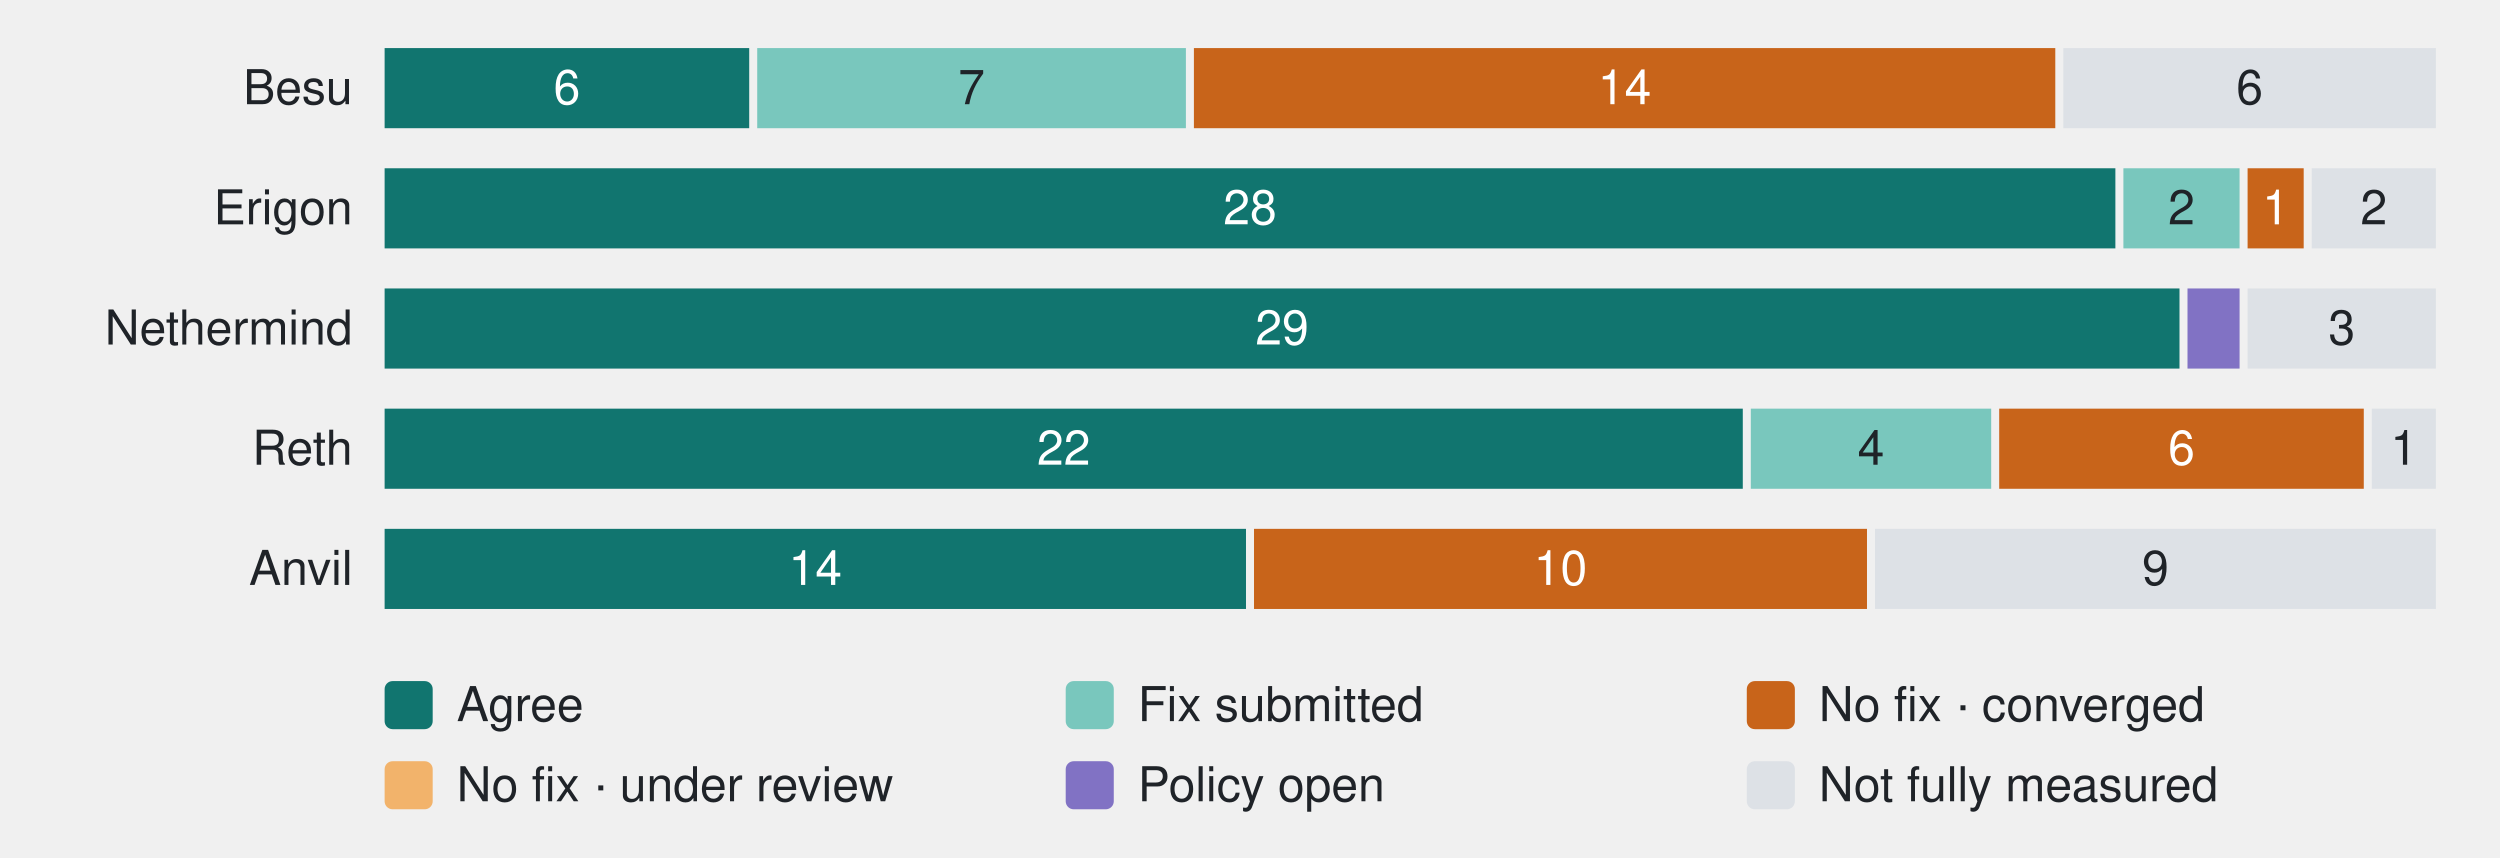
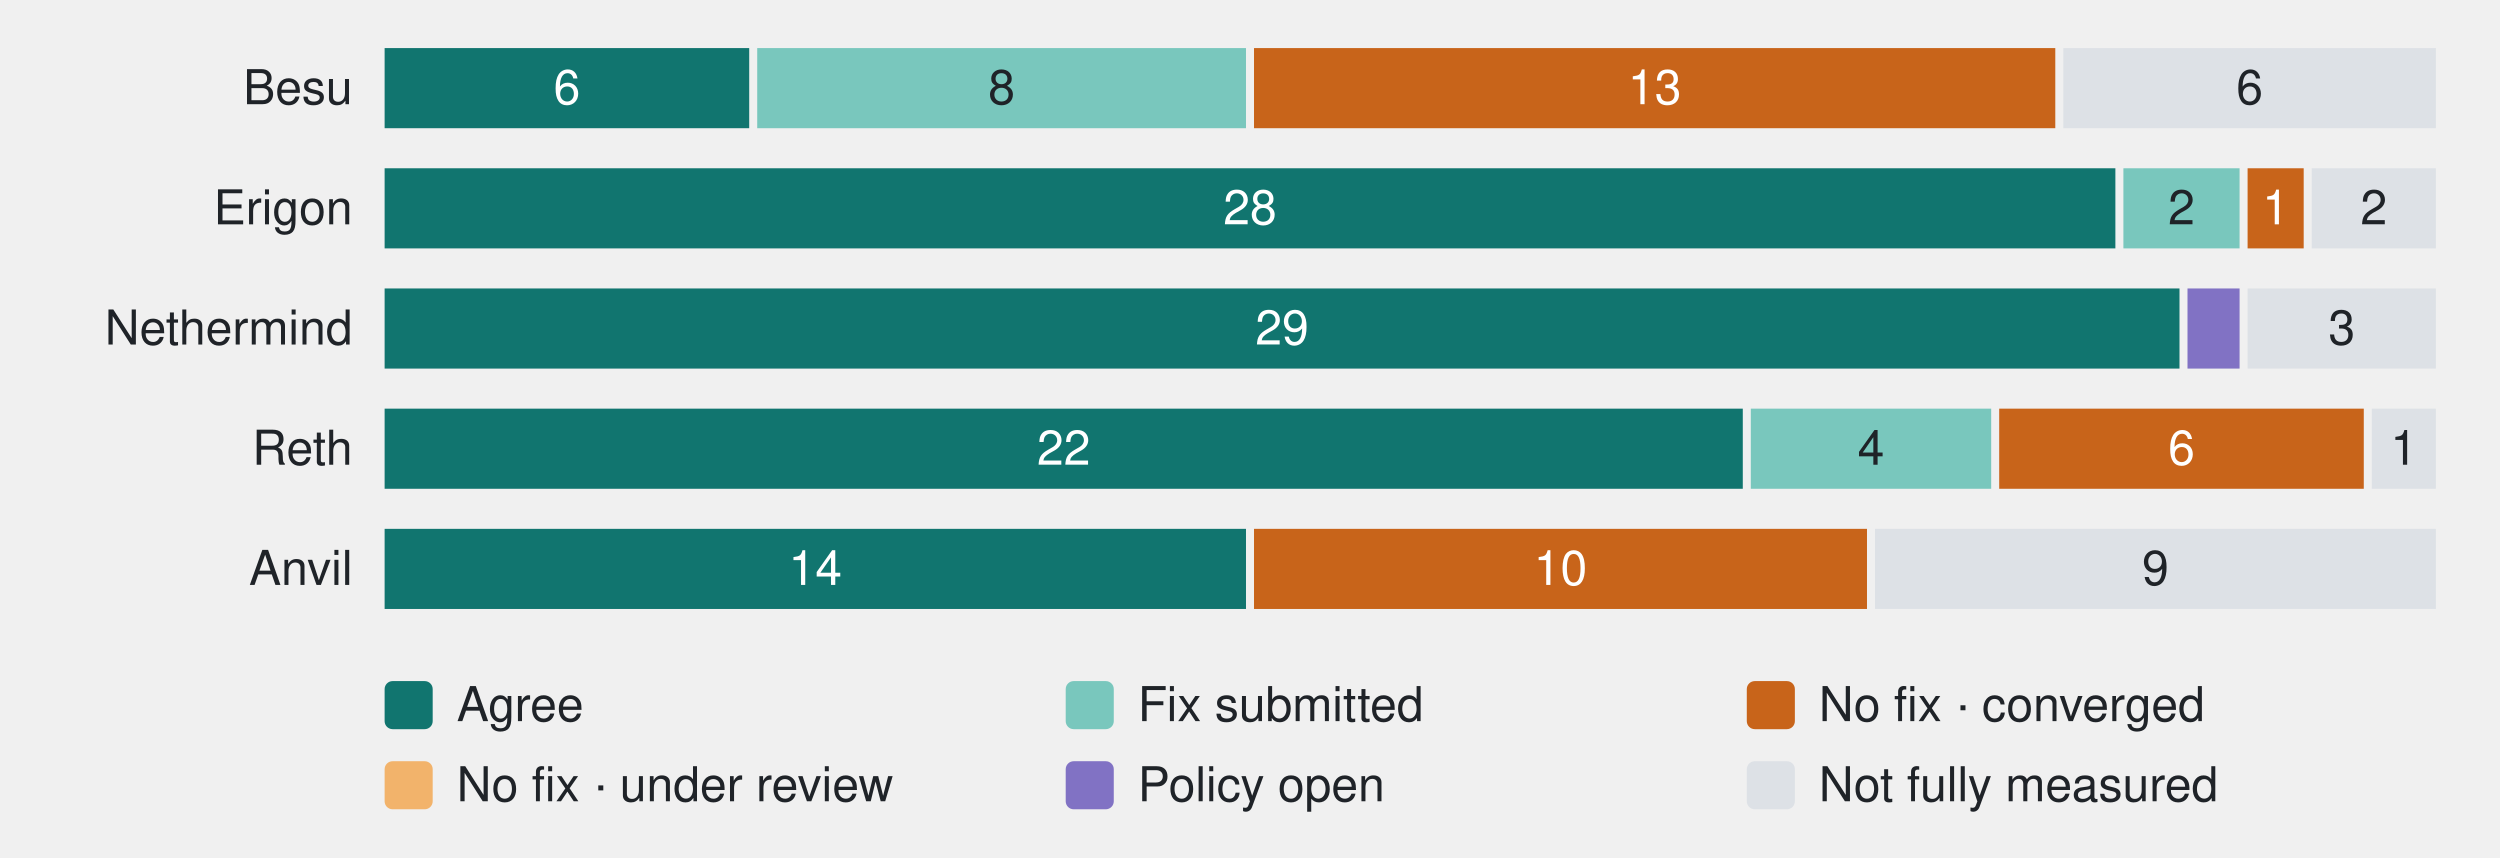
<svg xmlns="http://www.w3.org/2000/svg" width="624" height="214" viewBox="0 0 624 214" role="img" aria-labelledby="title">
  <style>text{font-family:-apple-system,BlinkMacSystemFont,"Segoe UI",Helvetica,Arial,sans-serif;font-size:12px}.label{fill:#1f2328}.b-agree{fill:#11756f}.n-agree{fill:#ffffff}.b-fix{fill:#79c7bd}.n-fix{fill:#1f2328}.b-converged{fill:#c8641a}.n-converged{fill:#ffffff}.b-review{fill:#f2b36b}.n-review{fill:#1f2328}.b-policy{fill:#8172c4}.n-policy{fill:#ffffff}.b-unmeasured{fill:#dde1e6}.n-unmeasured{fill:#1f2328}@media (prefers-color-scheme:dark){.label{fill:#e6edf3}.b-agree{fill:#3aa59a}.n-agree{fill:#0d1117}.b-fix{fill:#1a6b62}.n-fix{fill:#ffffff}.b-converged{fill:#e5843a}.n-converged{fill:#0d1117}.b-review{fill:#8f5420}.n-review{fill:#ffffff}.b-policy{fill:#9b8fe0}.n-policy{fill:#0d1117}.b-unmeasured{fill:#2d333b}.n-unmeasured{fill:#e6edf3}}</style>
  <text class="label" x="88" y="26" text-anchor="end">Besu</text>
  <rect class="b-agree" x="96" y="12" width="91" height="20" />
  <text class="n-agree" x="141.5" y="26" text-anchor="middle">6</text>
-   <rect class="b-fix" x="189" y="12" width="107" height="20" />
-   <text class="n-fix" x="242.5" y="26" text-anchor="middle">7</text>
-   <rect class="b-converged" x="298" y="12" width="215" height="20" />
-   <text class="n-converged" x="405.5" y="26" text-anchor="middle">14</text>
+   <rect class="b-fix" x="189" y="12" width="122" height="20" />
+   <text class="n-fix" x="250" y="26" text-anchor="middle">8</text>
+   <rect class="b-converged" x="313" y="12" width="200" height="20" />
+   <text class="n-converged" x="413" y="26" text-anchor="middle">13</text>
  <rect class="b-unmeasured" x="515" y="12" width="93" height="20" />
  <text class="n-unmeasured" x="561.5" y="26" text-anchor="middle">6</text>
  <text class="label" x="88" y="56" text-anchor="end">Erigon</text>
  <rect class="b-agree" x="96" y="42" width="432" height="20" />
  <text class="n-agree" x="312" y="56" text-anchor="middle">28</text>
  <rect class="b-fix" x="530" y="42" width="29" height="20" />
  <text class="n-fix" x="544.5" y="56" text-anchor="middle">2</text>
  <rect class="b-converged" x="561" y="42" width="14" height="20" />
  <text class="n-converged" x="568" y="56" text-anchor="middle">1</text>
  <rect class="b-unmeasured" x="577" y="42" width="31" height="20" />
  <text class="n-unmeasured" x="592.5" y="56" text-anchor="middle">2</text>
  <text class="label" x="88" y="86" text-anchor="end">Nethermind</text>
  <rect class="b-agree" x="96" y="72" width="448" height="20" />
  <text class="n-agree" x="320" y="86" text-anchor="middle">29</text>
  <rect class="b-policy" x="546" y="72" width="13" height="20" />
  <rect class="b-unmeasured" x="561" y="72" width="47" height="20" />
  <text class="n-unmeasured" x="584.5" y="86" text-anchor="middle">3</text>
  <text class="label" x="88" y="116" text-anchor="end">Reth</text>
  <rect class="b-agree" x="96" y="102" width="339" height="20" />
  <text class="n-agree" x="265.5" y="116" text-anchor="middle">22</text>
  <rect class="b-fix" x="437" y="102" width="60" height="20" />
  <text class="n-fix" x="467" y="116" text-anchor="middle">4</text>
  <rect class="b-converged" x="499" y="102" width="91" height="20" />
  <text class="n-converged" x="544.5" y="116" text-anchor="middle">6</text>
  <rect class="b-unmeasured" x="592" y="102" width="16" height="20" />
  <text class="n-unmeasured" x="600" y="116" text-anchor="middle">1</text>
  <text class="label" x="88" y="146" text-anchor="end">Anvil</text>
  <rect class="b-agree" x="96" y="132" width="215" height="20" />
  <text class="n-agree" x="203.5" y="146" text-anchor="middle">14</text>
  <rect class="b-converged" x="313" y="132" width="153" height="20" />
  <text class="n-converged" x="389.5" y="146" text-anchor="middle">10</text>
  <rect class="b-unmeasured" x="468" y="132" width="140" height="20" />
  <text class="n-unmeasured" x="538" y="146" text-anchor="middle">9</text>
  <rect class="b-agree" x="96" y="170" width="12" height="12" rx="2" />
  <text class="label" x="114" y="180">Agree</text>
  <rect class="b-fix" x="266" y="170" width="12" height="12" rx="2" />
  <text class="label" x="284" y="180">Fix submitted</text>
  <rect class="b-converged" x="436" y="170" width="12" height="12" rx="2" />
  <text class="label" x="454" y="180">No fix · converged</text>
  <rect class="b-review" x="96" y="190" width="12" height="12" rx="2" />
  <text class="label" x="114" y="200">No fix · under review</text>
  <rect class="b-policy" x="266" y="190" width="12" height="12" rx="2" />
  <text class="label" x="284" y="200">Policy open</text>
  <rect class="b-unmeasured" x="436" y="190" width="12" height="12" rx="2" />
  <text class="label" x="454" y="200">Not fully measured</text>
</svg>
